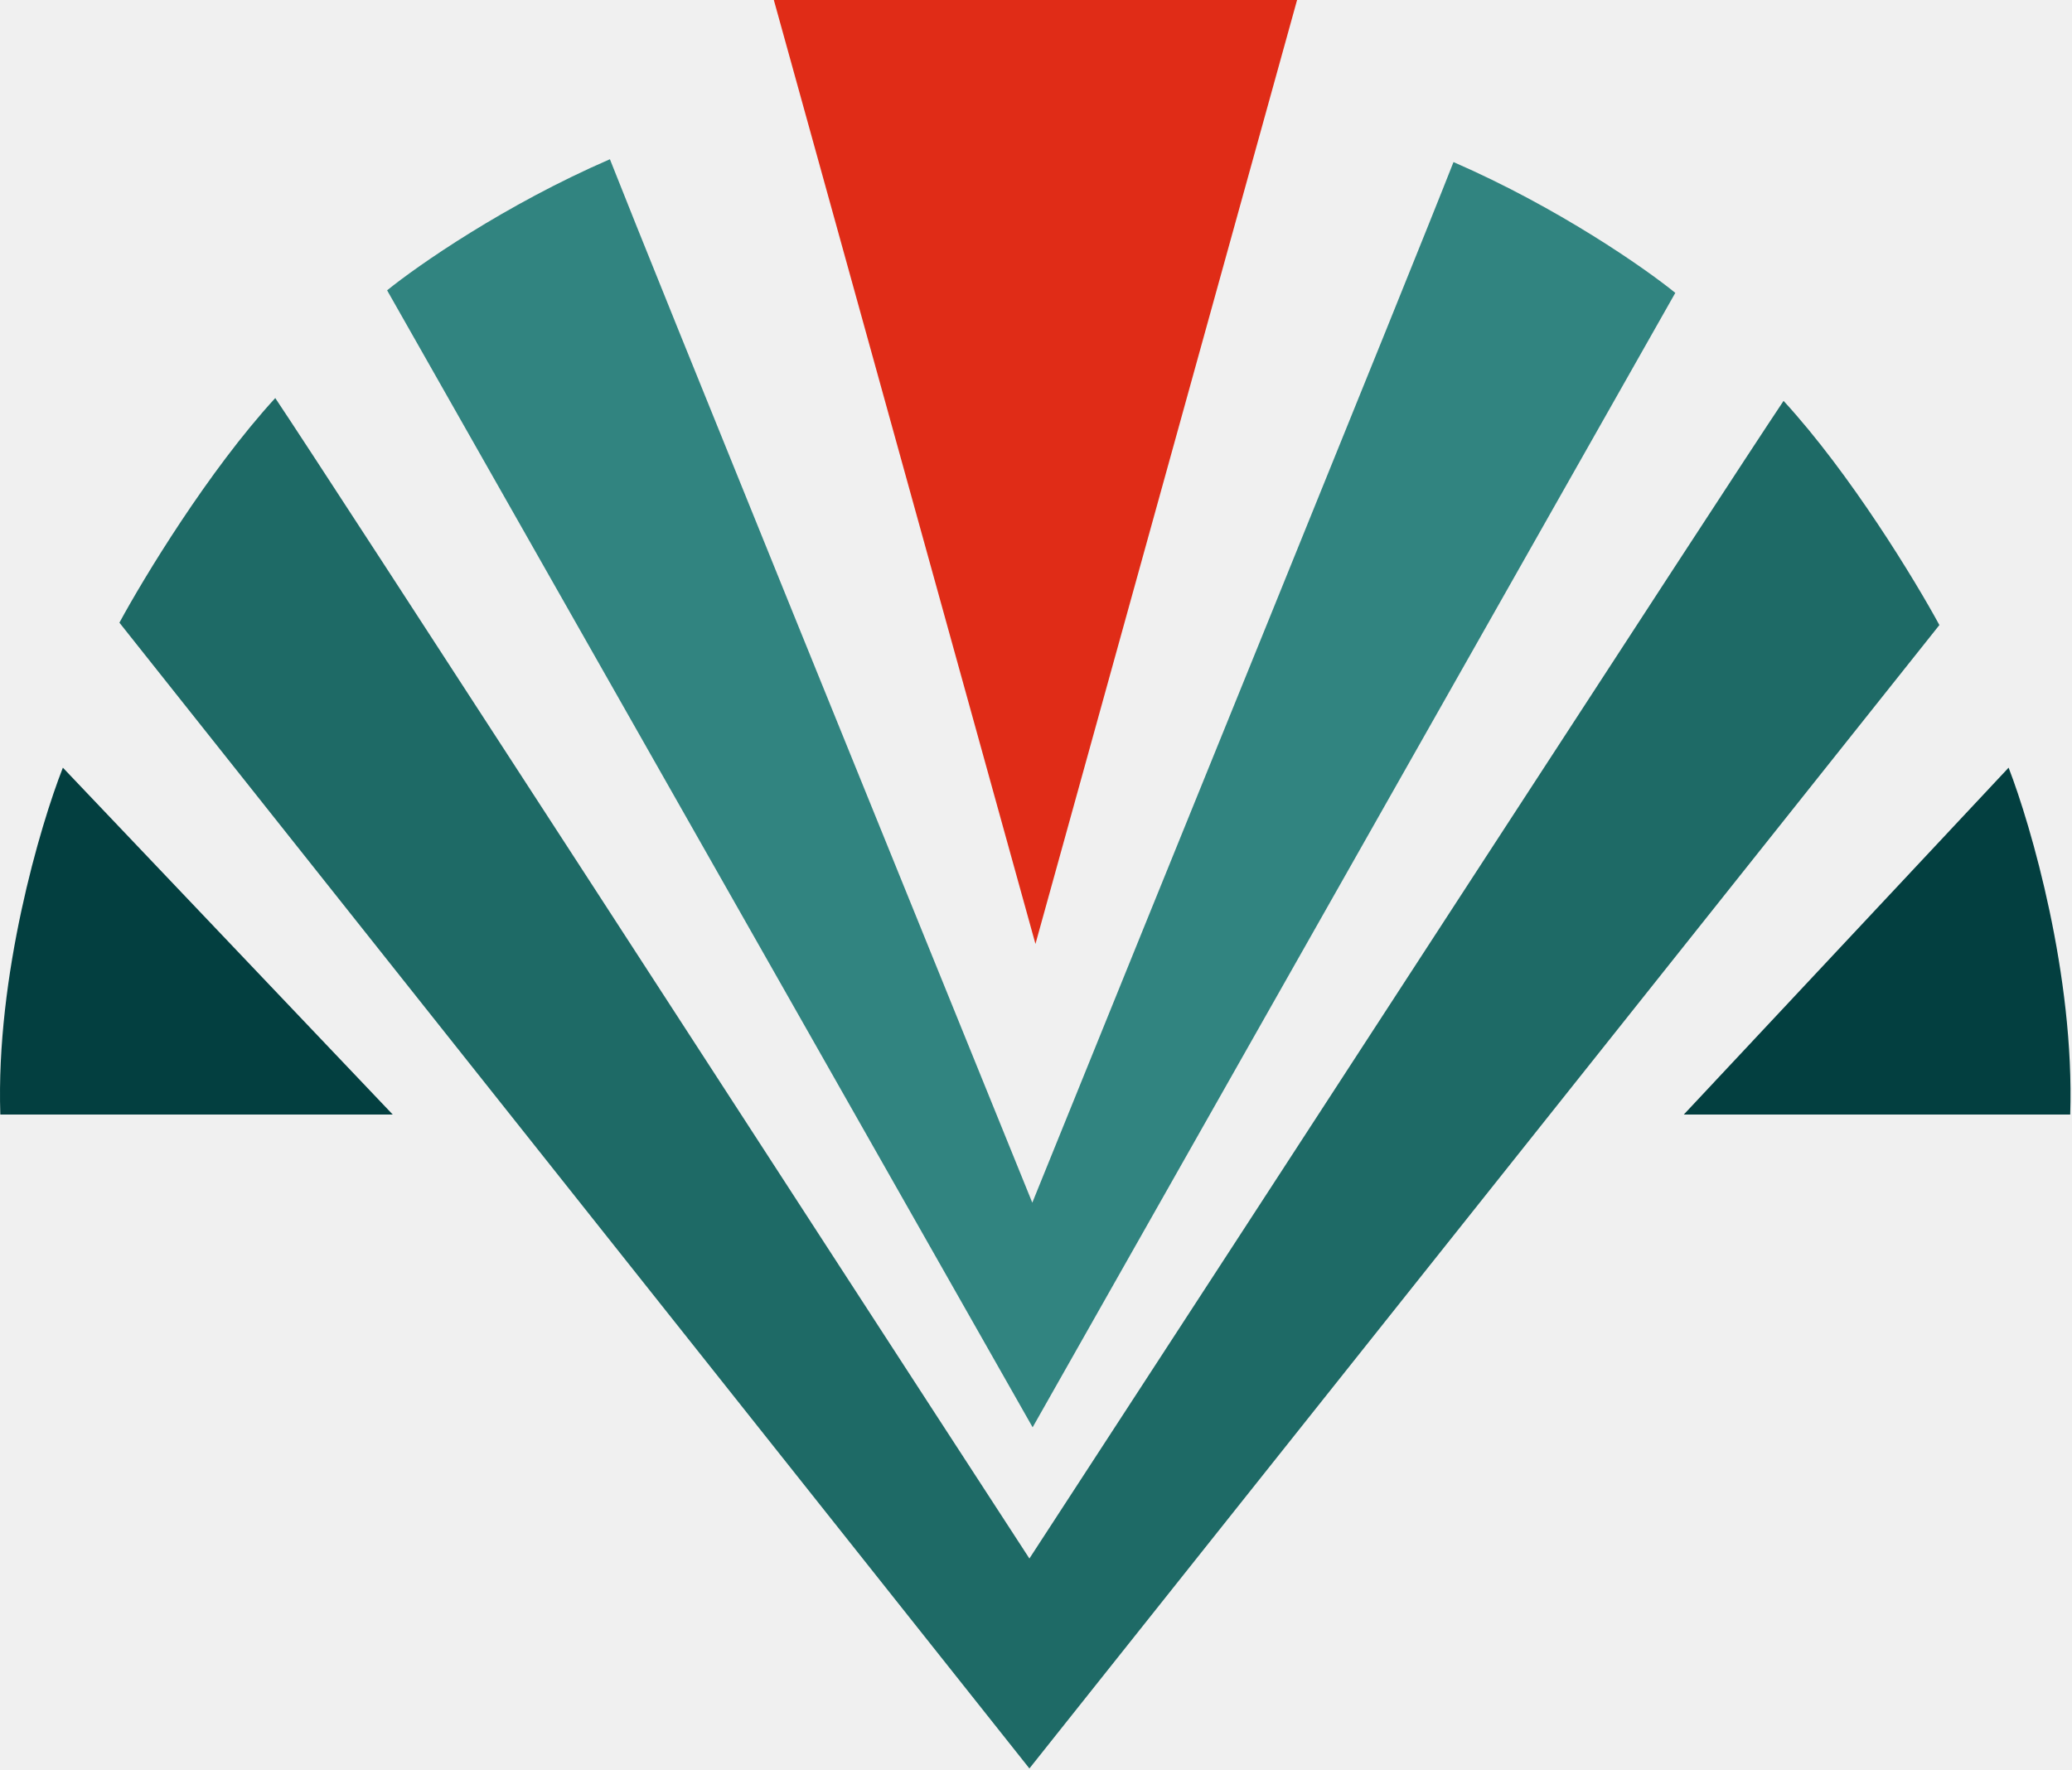
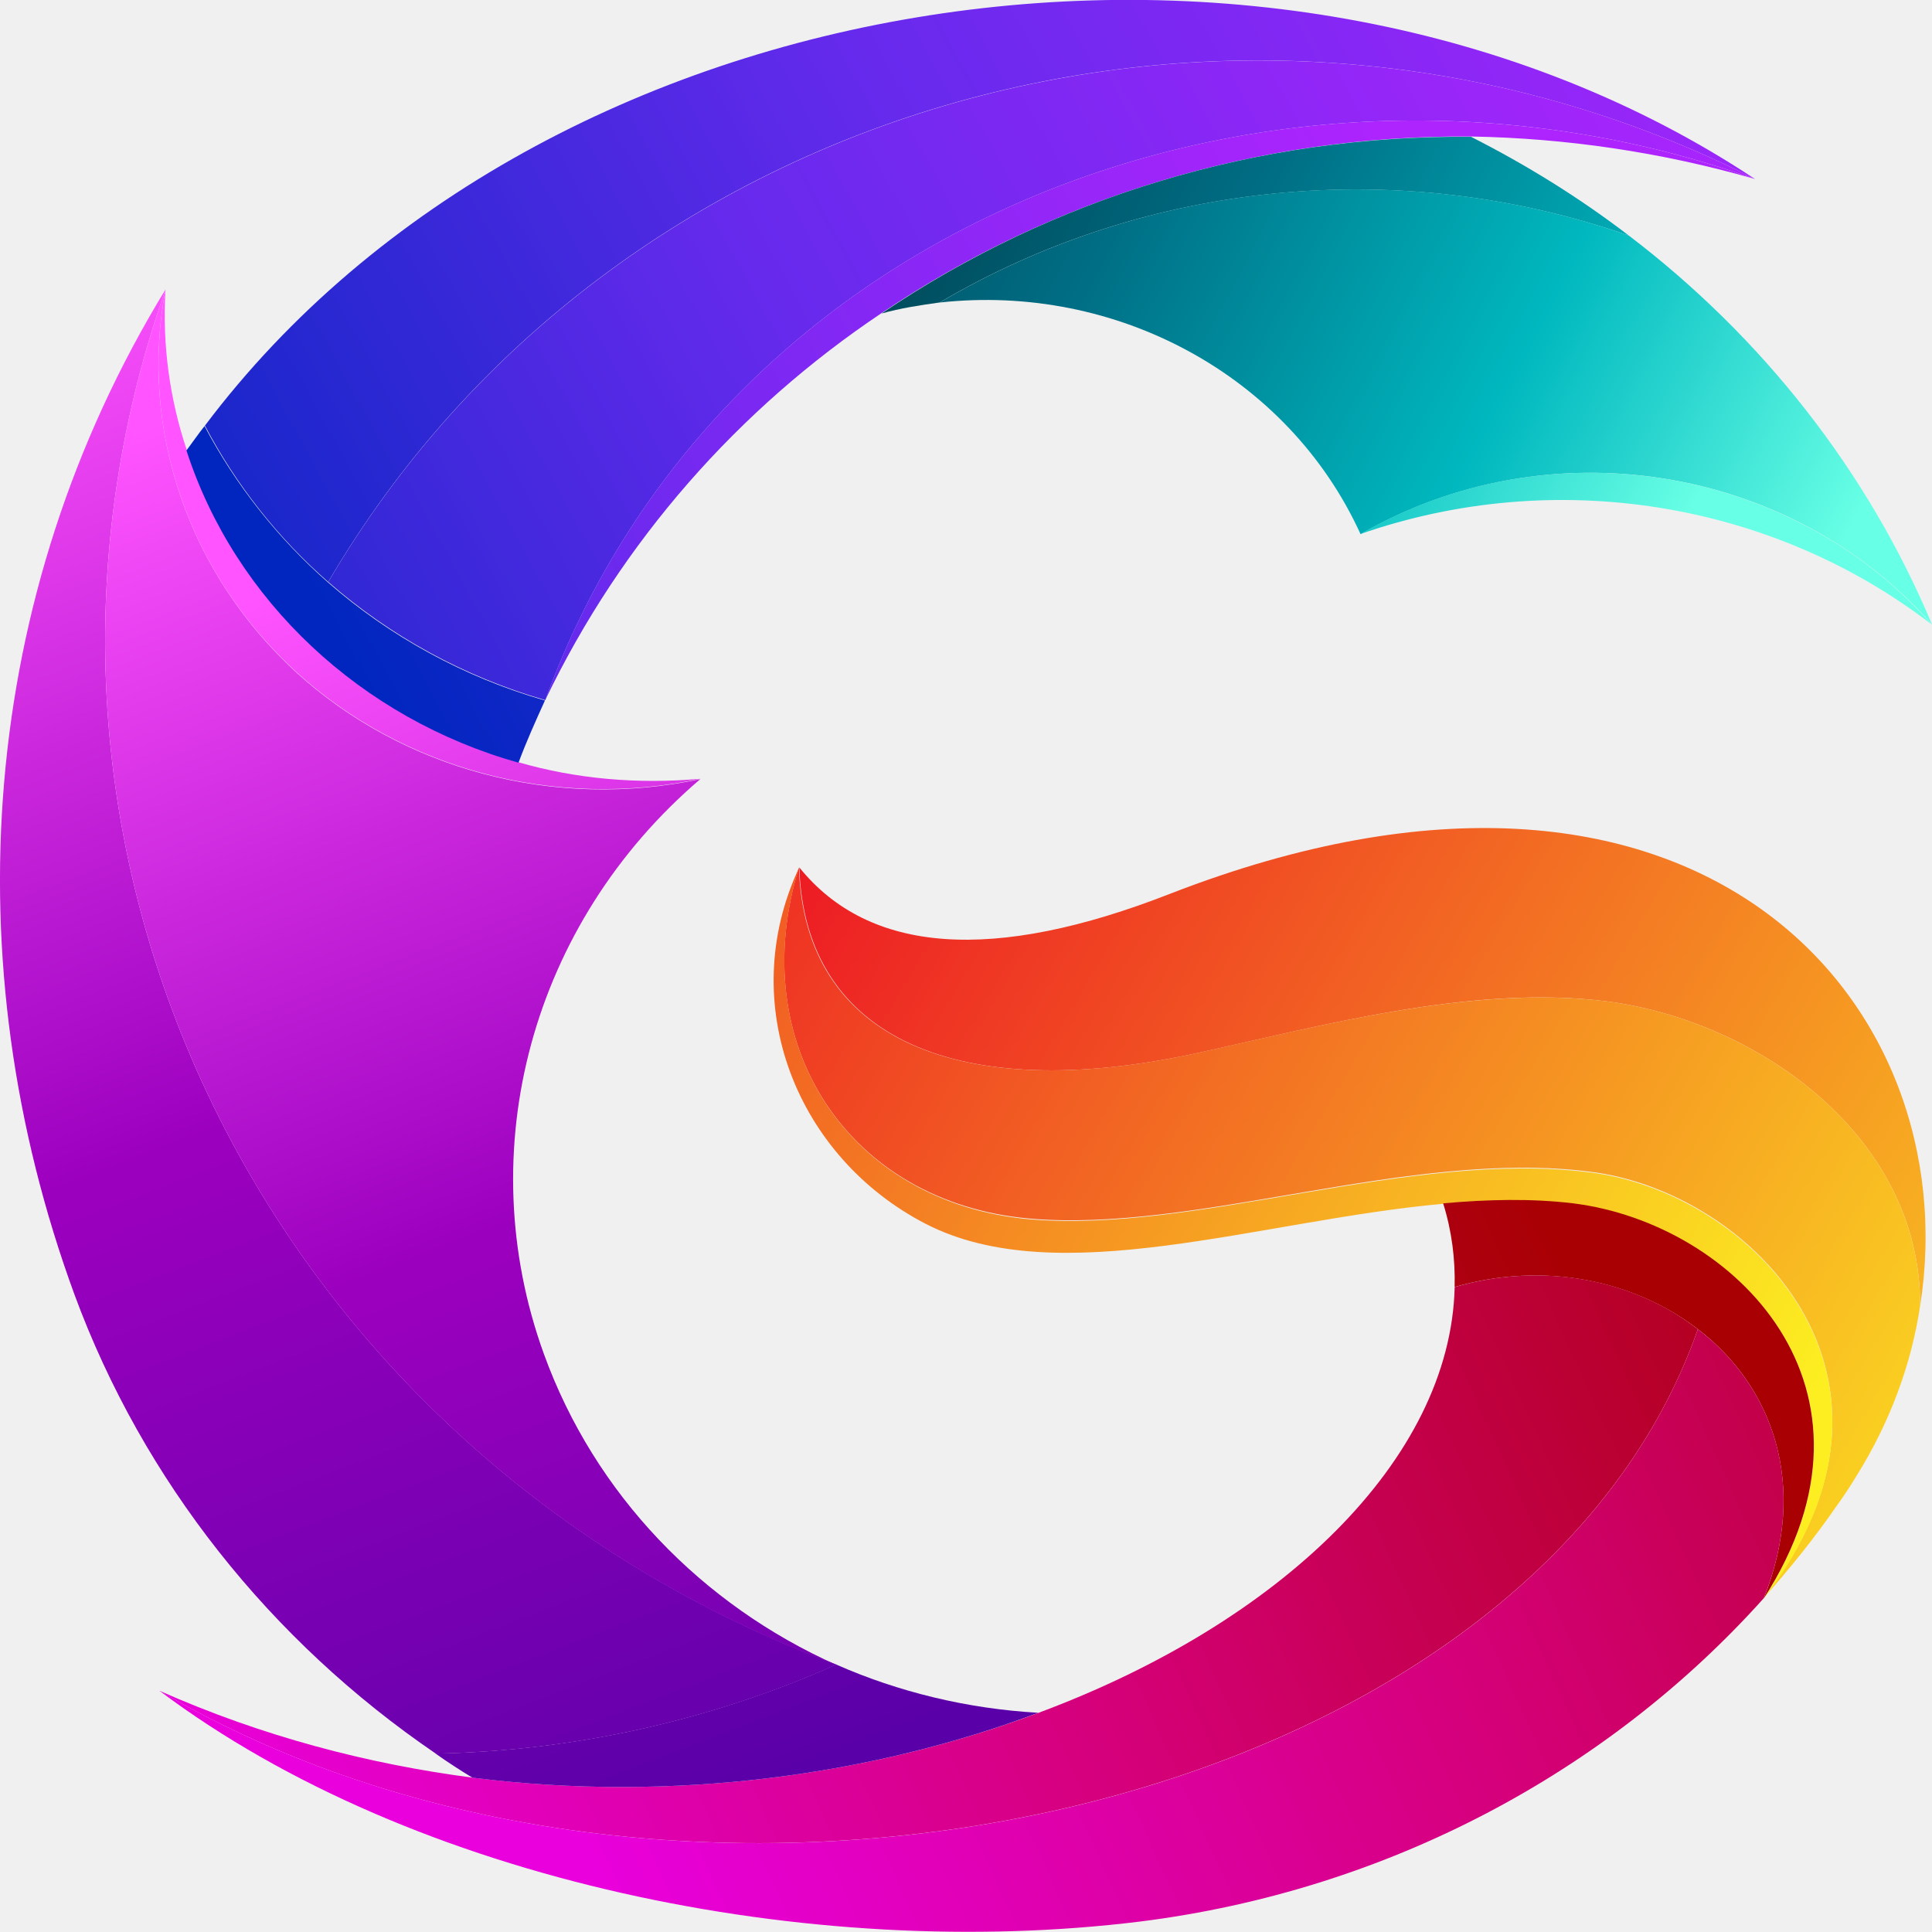
- <svg xmlns="http://www.w3.org/2000/svg" width="192" height="164" viewBox="0 0 192 164" fill="none">
-   <g clip-path="url(#clip0_715_12)">
-     <path d="M36.394 103.297H0.03C-0.392 90.438 3.719 76.507 5.827 71.149L36.394 103.297Z" fill="#033F40" />
-     <path d="M156.027 103.297H191.835C192.25 90.438 188.202 76.507 186.126 71.149L156.027 103.297Z" fill="#033F40" />
-     <path d="M179.712 57.929L95.389 163.903L11.066 57.709C13.301 53.581 19.318 43.638 25.507 36.892C30.871 44.902 74.416 112.207 95.389 144.443C116.363 112.274 159.908 45.149 165.272 37.154C171.46 43.886 177.477 53.809 179.712 57.929Z" fill="#1E6A66" />
-     <path d="M155.241 27.143L95.688 132.283L35.871 26.907C38.694 24.618 46.776 18.983 56.516 14.758C60.751 25.533 84.453 83.823 95.657 111.466C106.812 83.885 130.471 25.773 134.687 15.021C144.384 19.238 152.43 24.859 155.241 27.143Z" fill="#318480" />
-     <path d="M120.193 0L95.95 87.485L71.707 0H120.193Z" fill="#E02C17" />
+ <svg xmlns="http://www.w3.org/2000/svg" width="32" height="32" viewBox="0 0 32 32" fill="none">
+   <g id="Icon " clip-path="url(#clip0_523_7552)">
+     <g id="Group">
+       <path id="Vector" fill-rule="evenodd" clip-rule="evenodd" d="M31.804 21.629C32.594 16.607 28.133 11.407 19.39 14.8C16.447 15.953 14.393 15.797 13.239 14.367C13.331 17.228 15.911 18.281 19.771 17.455C21.814 17.012 24.353 16.302 26.61 16.585C29.132 16.912 31.815 18.835 31.804 21.629Z" fill="url(#paint0_linear_523_7552)" />
+       <path id="Vector_2" fill-rule="evenodd" clip-rule="evenodd" d="M31.803 21.629C31.815 18.835 29.131 16.911 26.604 16.584C24.347 16.307 21.808 17.011 19.765 17.455C15.905 18.281 13.319 17.227 13.233 14.367C12.321 17.305 14.064 19.916 17.041 20.182C19.806 20.431 23.337 19.029 26.327 19.406C28.999 19.727 32.052 22.815 29.212 26.468C29.651 25.974 30.066 25.459 30.436 24.921C30.545 24.771 30.649 24.611 30.747 24.45C31.301 23.563 31.659 22.599 31.803 21.629Z" fill="url(#paint1_linear_523_7552)" />
+       <path id="Vector_3" fill-rule="evenodd" clip-rule="evenodd" d="M29.212 26.479C32.051 22.826 28.999 19.739 26.327 19.418C23.343 19.041 19.805 20.438 17.041 20.194C14.069 19.922 12.326 17.311 13.232 14.379C12.176 16.646 13.209 19.174 15.333 20.271C17.532 21.402 20.844 20.216 23.897 19.939C24.636 19.872 25.369 19.855 26.05 19.939C28.727 20.266 31.457 22.993 29.212 26.479Z" fill="url(#paint2_linear_523_7552)" />
+       <path id="Vector_4" fill-rule="evenodd" clip-rule="evenodd" d="M29.212 26.478C31.457 22.997 28.728 20.264 26.056 19.931C25.369 19.848 24.642 19.865 23.903 19.931C24.047 20.391 24.105 20.857 24.093 21.317C25.588 20.885 27.077 21.212 28.122 22.015C29.357 22.958 29.963 24.593 29.212 26.478Z" fill="url(#paint3_linear_523_7552)" />
+       <path id="Vector_5" fill-rule="evenodd" clip-rule="evenodd" d="M2.638 28.003C11.381 33.152 25.306 30.065 28.122 22.016C27.078 21.207 25.583 20.885 24.094 21.318C24.025 24.178 21.209 26.877 17.203 28.369C14.462 29.399 11.161 29.865 7.832 29.444C6.089 29.217 4.334 28.756 2.638 28.003Z" fill="url(#paint4_linear_523_7552)" />
+       <path id="Vector_6" fill-rule="evenodd" clip-rule="evenodd" d="M28.122 22.016C25.306 30.07 11.381 33.152 2.638 28.002C6.856 31.173 13.447 32.498 18.883 31.827C22.992 31.311 26.639 29.343 29.213 26.472C29.963 24.593 29.357 22.958 28.122 22.016Z" fill="url(#paint5_linear_523_7552)" />
+       <path id="Vector_7" fill-rule="evenodd" clip-rule="evenodd" d="M7.825 29.444C11.161 29.865 14.462 29.399 17.197 28.369C16.02 28.302 14.883 28.025 13.85 27.57C11.773 28.496 9.505 29 7.214 29.045C7.41 29.183 7.612 29.316 7.825 29.444Z" fill="url(#paint6_linear_523_7552)" />
+       <path id="Vector_8" fill-rule="evenodd" clip-rule="evenodd" d="M7.219 29.046C9.51 29.001 11.778 28.497 13.856 27.571C4.392 24.035 -0.502 14.018 2.741 4.795C-0.358 9.867 -0.785 15.942 1.235 21.446C2.372 24.528 4.478 27.178 7.219 29.046Z" fill="url(#paint7_linear_523_7552)" />
+       <path id="Vector_9" fill-rule="evenodd" clip-rule="evenodd" d="M2.741 4.795C-0.502 14.018 4.392 24.035 13.856 27.577C11.623 26.579 9.851 24.75 9.009 22.427C7.785 19.052 8.807 15.288 11.6 12.904C9.199 13.42 6.683 12.755 4.9 11.131C3.122 9.49 2.303 7.117 2.741 4.795Z" fill="url(#paint8_linear_523_7552)" />
+       <path id="Vector_10" fill-rule="evenodd" clip-rule="evenodd" d="M2.742 4.795C2.303 7.117 3.122 9.49 4.9 11.125C6.683 12.749 9.199 13.414 11.6 12.899C10.555 12.993 9.534 12.899 8.593 12.627C5.991 11.896 3.902 9.95 3.094 7.456C2.817 6.63 2.684 5.726 2.742 4.795Z" fill="url(#paint9_linear_523_7552)" />
+       <path id="Vector_11" fill-rule="evenodd" clip-rule="evenodd" d="M3.088 7.461C3.896 9.956 5.985 11.901 8.588 12.633C8.72 12.278 8.87 11.946 9.026 11.602C7.676 11.214 6.452 10.538 5.431 9.645C4.6 8.914 3.902 8.032 3.388 7.057C3.29 7.179 3.192 7.323 3.088 7.461Z" fill="url(#paint10_linear_523_7552)" />
+       <path id="Vector_12" fill-rule="evenodd" clip-rule="evenodd" d="M3.394 7.05C3.907 8.026 4.605 8.913 5.436 9.639C10.117 1.64 20.614 -1.325 29.068 2.965C21.22 -2.24 9.014 -0.422 3.394 7.05Z" fill="url(#paint11_linear_523_7552)" />
+       <path id="Vector_13" fill-rule="evenodd" clip-rule="evenodd" d="M29.069 2.965C20.614 -1.325 10.117 1.646 5.437 9.639C6.458 10.531 7.682 11.208 9.032 11.596C11.935 3.608 21.163 0.149 29.069 2.965Z" fill="url(#paint12_linear_523_7552)" />
+       <path id="Vector_14" fill-rule="evenodd" clip-rule="evenodd" d="M29.068 2.965C21.162 0.149 11.934 3.608 9.031 11.595C10.301 8.951 12.24 6.767 14.6 5.187C17.428 3.275 20.844 2.233 24.365 2.261C25.923 2.288 27.504 2.516 29.068 2.965Z" fill="url(#paint13_linear_523_7552)" />
+       <path id="Vector_15" fill-rule="evenodd" clip-rule="evenodd" d="M24.365 2.266C20.839 2.233 17.428 3.275 14.601 5.193C14.912 5.104 15.241 5.055 15.564 5.01C18.998 2.987 23.199 2.582 26.979 3.902C26.16 3.275 25.294 2.738 24.365 2.266Z" fill="url(#paint14_linear_523_7552)" />
+       <path id="Vector_16" fill-rule="evenodd" clip-rule="evenodd" d="M26.979 3.902C23.193 2.578 18.998 2.988 15.564 5.011C18.484 4.689 21.335 6.214 22.535 8.847C25.646 7.051 29.651 7.688 32 10.343C30.932 7.794 29.178 5.576 26.979 3.902Z" fill="url(#paint15_linear_523_7552)" />
+       <path id="Vector_17" fill-rule="evenodd" clip-rule="evenodd" d="M31.994 10.343C29.645 7.688 25.64 7.05 22.53 8.846C25.744 7.726 29.334 8.297 31.994 10.343Z" fill="url(#paint16_linear_523_7552)" />
+     </g>
  </g>
  <defs>
-     <clipPath id="clip0_715_12">
-       <rect width="192" height="163.902" fill="white" />
+     <linearGradient id="paint0_linear_523_7552" x1="14.725" y1="12.083" x2="37.999" y2="25.967" gradientUnits="userSpaceOnUse">
+       <stop stop-color="#ED1C24" />
+       <stop offset="1" stop-color="#FCEE21" />
+     </linearGradient>
+     <linearGradient id="paint1_linear_523_7552" x1="11.125" y1="12.472" x2="34.398" y2="26.356" gradientUnits="userSpaceOnUse">
+       <stop stop-color="#ED1C24" />
+       <stop offset="1" stop-color="#FCEE21" />
+     </linearGradient>
+     <linearGradient id="paint2_linear_523_7552" x1="5.513" y1="11.222" x2="28.787" y2="25.106" gradientUnits="userSpaceOnUse">
+       <stop stop-color="#ED1C24" />
+       <stop offset="1" stop-color="#FCEE21" />
+     </linearGradient>
+     <linearGradient id="paint3_linear_523_7552" x1="-0.942" y1="34.762" x2="26.502" y2="22.257" gradientUnits="userSpaceOnUse">
+       <stop stop-color="#E900DD" />
+       <stop offset="0.497" stop-color="#D40076" />
+       <stop offset="1" stop-color="#A90004" />
+     </linearGradient>
+     <linearGradient id="paint4_linear_523_7552" x1="3.928" y1="31.75" x2="31.371" y2="19.245" gradientUnits="userSpaceOnUse">
+       <stop stop-color="#E900DD" />
+       <stop offset="0.497" stop-color="#D40076" />
+       <stop offset="1" stop-color="#A90004" />
+     </linearGradient>
+     <linearGradient id="paint5_linear_523_7552" x1="9.631" y1="30.733" x2="37.075" y2="18.229" gradientUnits="userSpaceOnUse">
+       <stop stop-color="#E900DD" />
+       <stop offset="0.497" stop-color="#D40076" />
+       <stop offset="1" stop-color="#A90004" />
+     </linearGradient>
+     <linearGradient id="paint6_linear_523_7552" x1="1.311" y1="2.413" x2="11.807" y2="29.859" gradientUnits="userSpaceOnUse">
+       <stop stop-color="#FF54FF" />
+       <stop offset="0.493" stop-color="#9C00BF" />
+       <stop offset="1" stop-color="#5A00A9" />
+     </linearGradient>
+     <linearGradient id="paint7_linear_523_7552" x1="-0.626" y1="4.813" x2="9.87" y2="32.26" gradientUnits="userSpaceOnUse">
+       <stop stop-color="#FF54FF" />
+       <stop offset="0.493" stop-color="#9C00BF" />
+       <stop offset="1" stop-color="#5A00A9" />
+     </linearGradient>
+     <linearGradient id="paint8_linear_523_7552" x1="3.789" y1="6.542" x2="14.285" y2="33.988" gradientUnits="userSpaceOnUse">
+       <stop stop-color="#FF54FF" />
+       <stop offset="0.493" stop-color="#9C00BF" />
+       <stop offset="1" stop-color="#5A00A9" />
+     </linearGradient>
+     <linearGradient id="paint9_linear_523_7552" x1="6.62" y1="8.95" x2="17.116" y2="36.398" gradientUnits="userSpaceOnUse">
+       <stop stop-color="#FF54FF" />
+       <stop offset="0.493" stop-color="#9C00BF" />
+       <stop offset="1" stop-color="#5A00A9" />
+     </linearGradient>
+     <linearGradient id="paint10_linear_523_7552" x1="34.607" y1="-4.5" x2="5.773" y2="11.163" gradientUnits="userSpaceOnUse">
+       <stop stop-color="#AE24FE" />
+       <stop offset="0.493" stop-color="#662AED" />
+       <stop offset="1" stop-color="#0026BF" />
+     </linearGradient>
+     <linearGradient id="paint11_linear_523_7552" x1="30.474" y1="-3.077" x2="1.641" y2="12.585" gradientUnits="userSpaceOnUse">
+       <stop stop-color="#AE24FE" />
+       <stop offset="0.493" stop-color="#662AED" />
+       <stop offset="1" stop-color="#0026BF" />
+     </linearGradient>
+     <linearGradient id="paint12_linear_523_7552" x1="28.155" y1="-0.709" x2="-0.679" y2="14.953" gradientUnits="userSpaceOnUse">
+       <stop stop-color="#AE24FE" />
+       <stop offset="0.493" stop-color="#662AED" />
+       <stop offset="1" stop-color="#0026BF" />
+     </linearGradient>
+     <linearGradient id="paint13_linear_523_7552" x1="23.504" y1="2.882" x2="-5.331" y2="18.544" gradientUnits="userSpaceOnUse">
+       <stop stop-color="#AE24FE" />
+       <stop offset="0.493" stop-color="#662AED" />
+       <stop offset="1" stop-color="#0026BF" />
+     </linearGradient>
+     <linearGradient id="paint14_linear_523_7552" x1="32.247" y1="9.884" x2="15.45" y2="1.107" gradientUnits="userSpaceOnUse">
+       <stop stop-color="#67FFE5" />
+       <stop offset="0.323" stop-color="#00B8BF" />
+       <stop offset="0.699" stop-color="#006D84" />
+       <stop offset="1" stop-color="#004554" />
+     </linearGradient>
+     <linearGradient id="paint15_linear_523_7552" x1="30.452" y1="9.12" x2="13.654" y2="0.342" gradientUnits="userSpaceOnUse">
+       <stop stop-color="#67FFE5" />
+       <stop offset="0.323" stop-color="#00B8BF" />
+       <stop offset="0.699" stop-color="#006D84" />
+       <stop offset="1" stop-color="#004554" />
+     </linearGradient>
+     <linearGradient id="paint16_linear_523_7552" x1="27.509" y1="9.393" x2="10.711" y2="0.616" gradientUnits="userSpaceOnUse">
+       <stop stop-color="#67FFE5" />
+       <stop offset="0.323" stop-color="#00B8BF" />
+       <stop offset="0.699" stop-color="#006D84" />
+       <stop offset="1" stop-color="#004554" />
+     </linearGradient>
+     <clipPath id="clip0_523_7552">
+       <rect width="32" height="32" fill="white" />
    </clipPath>
  </defs>
</svg>
